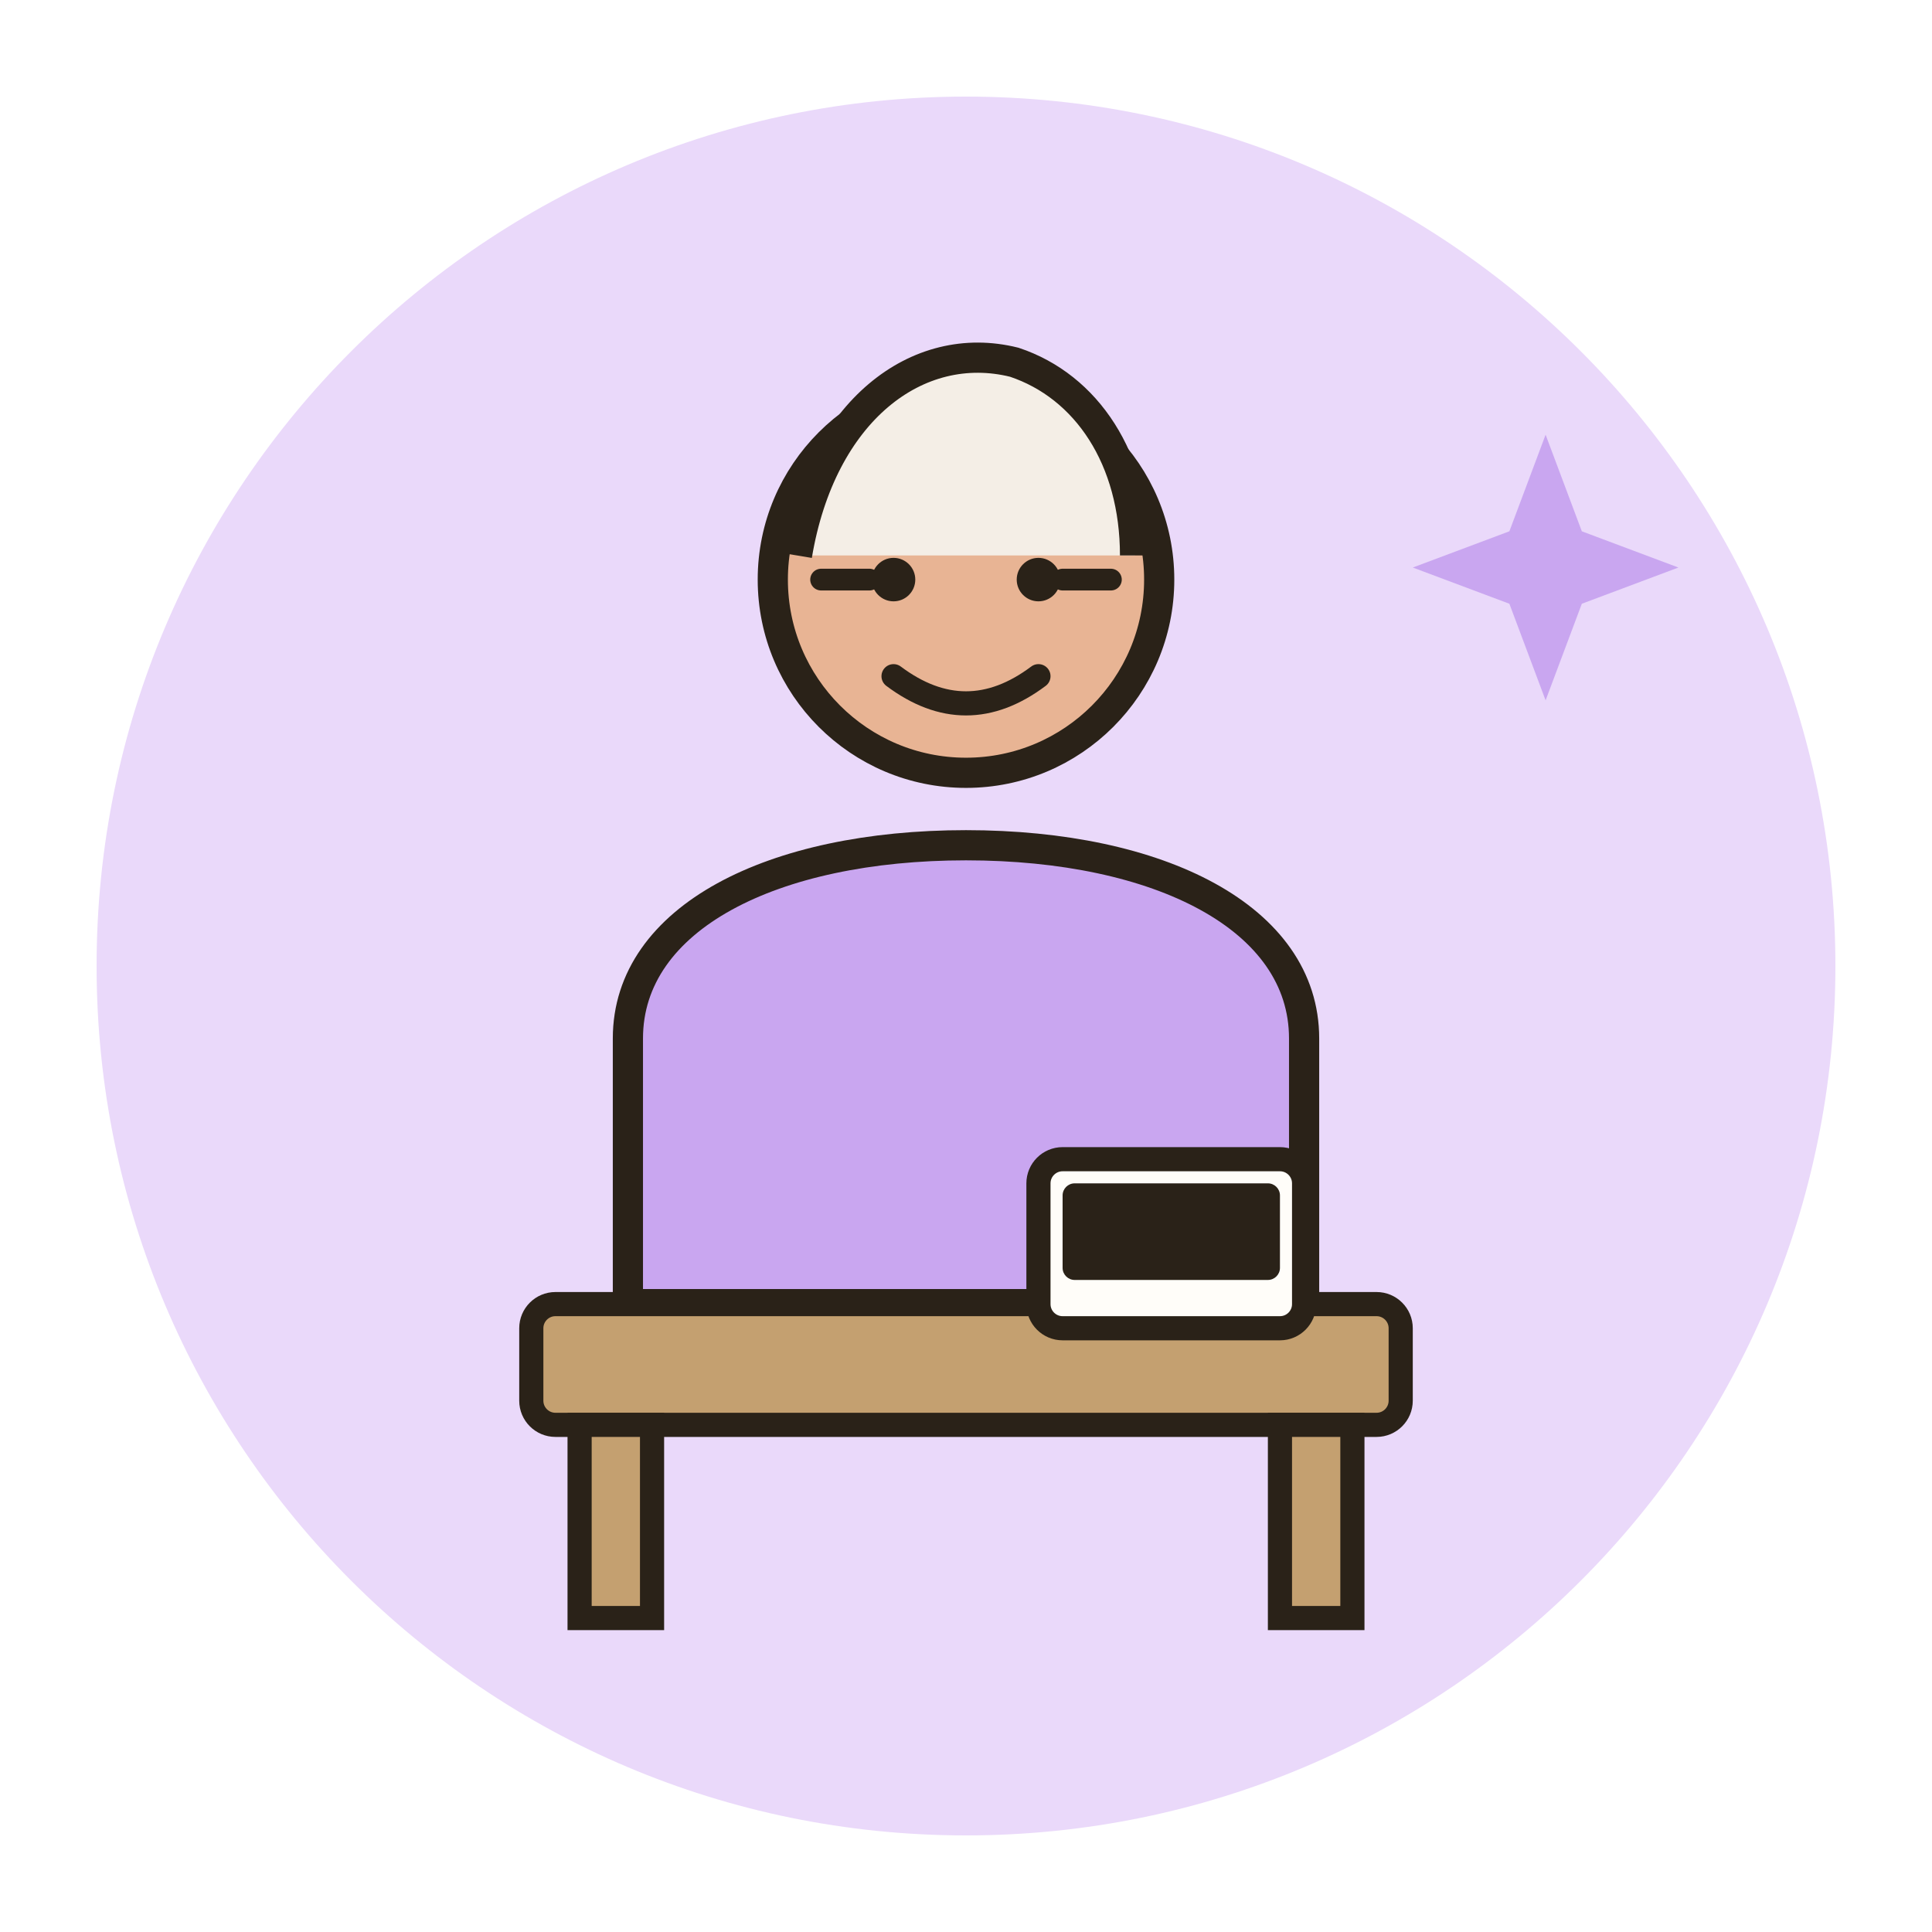
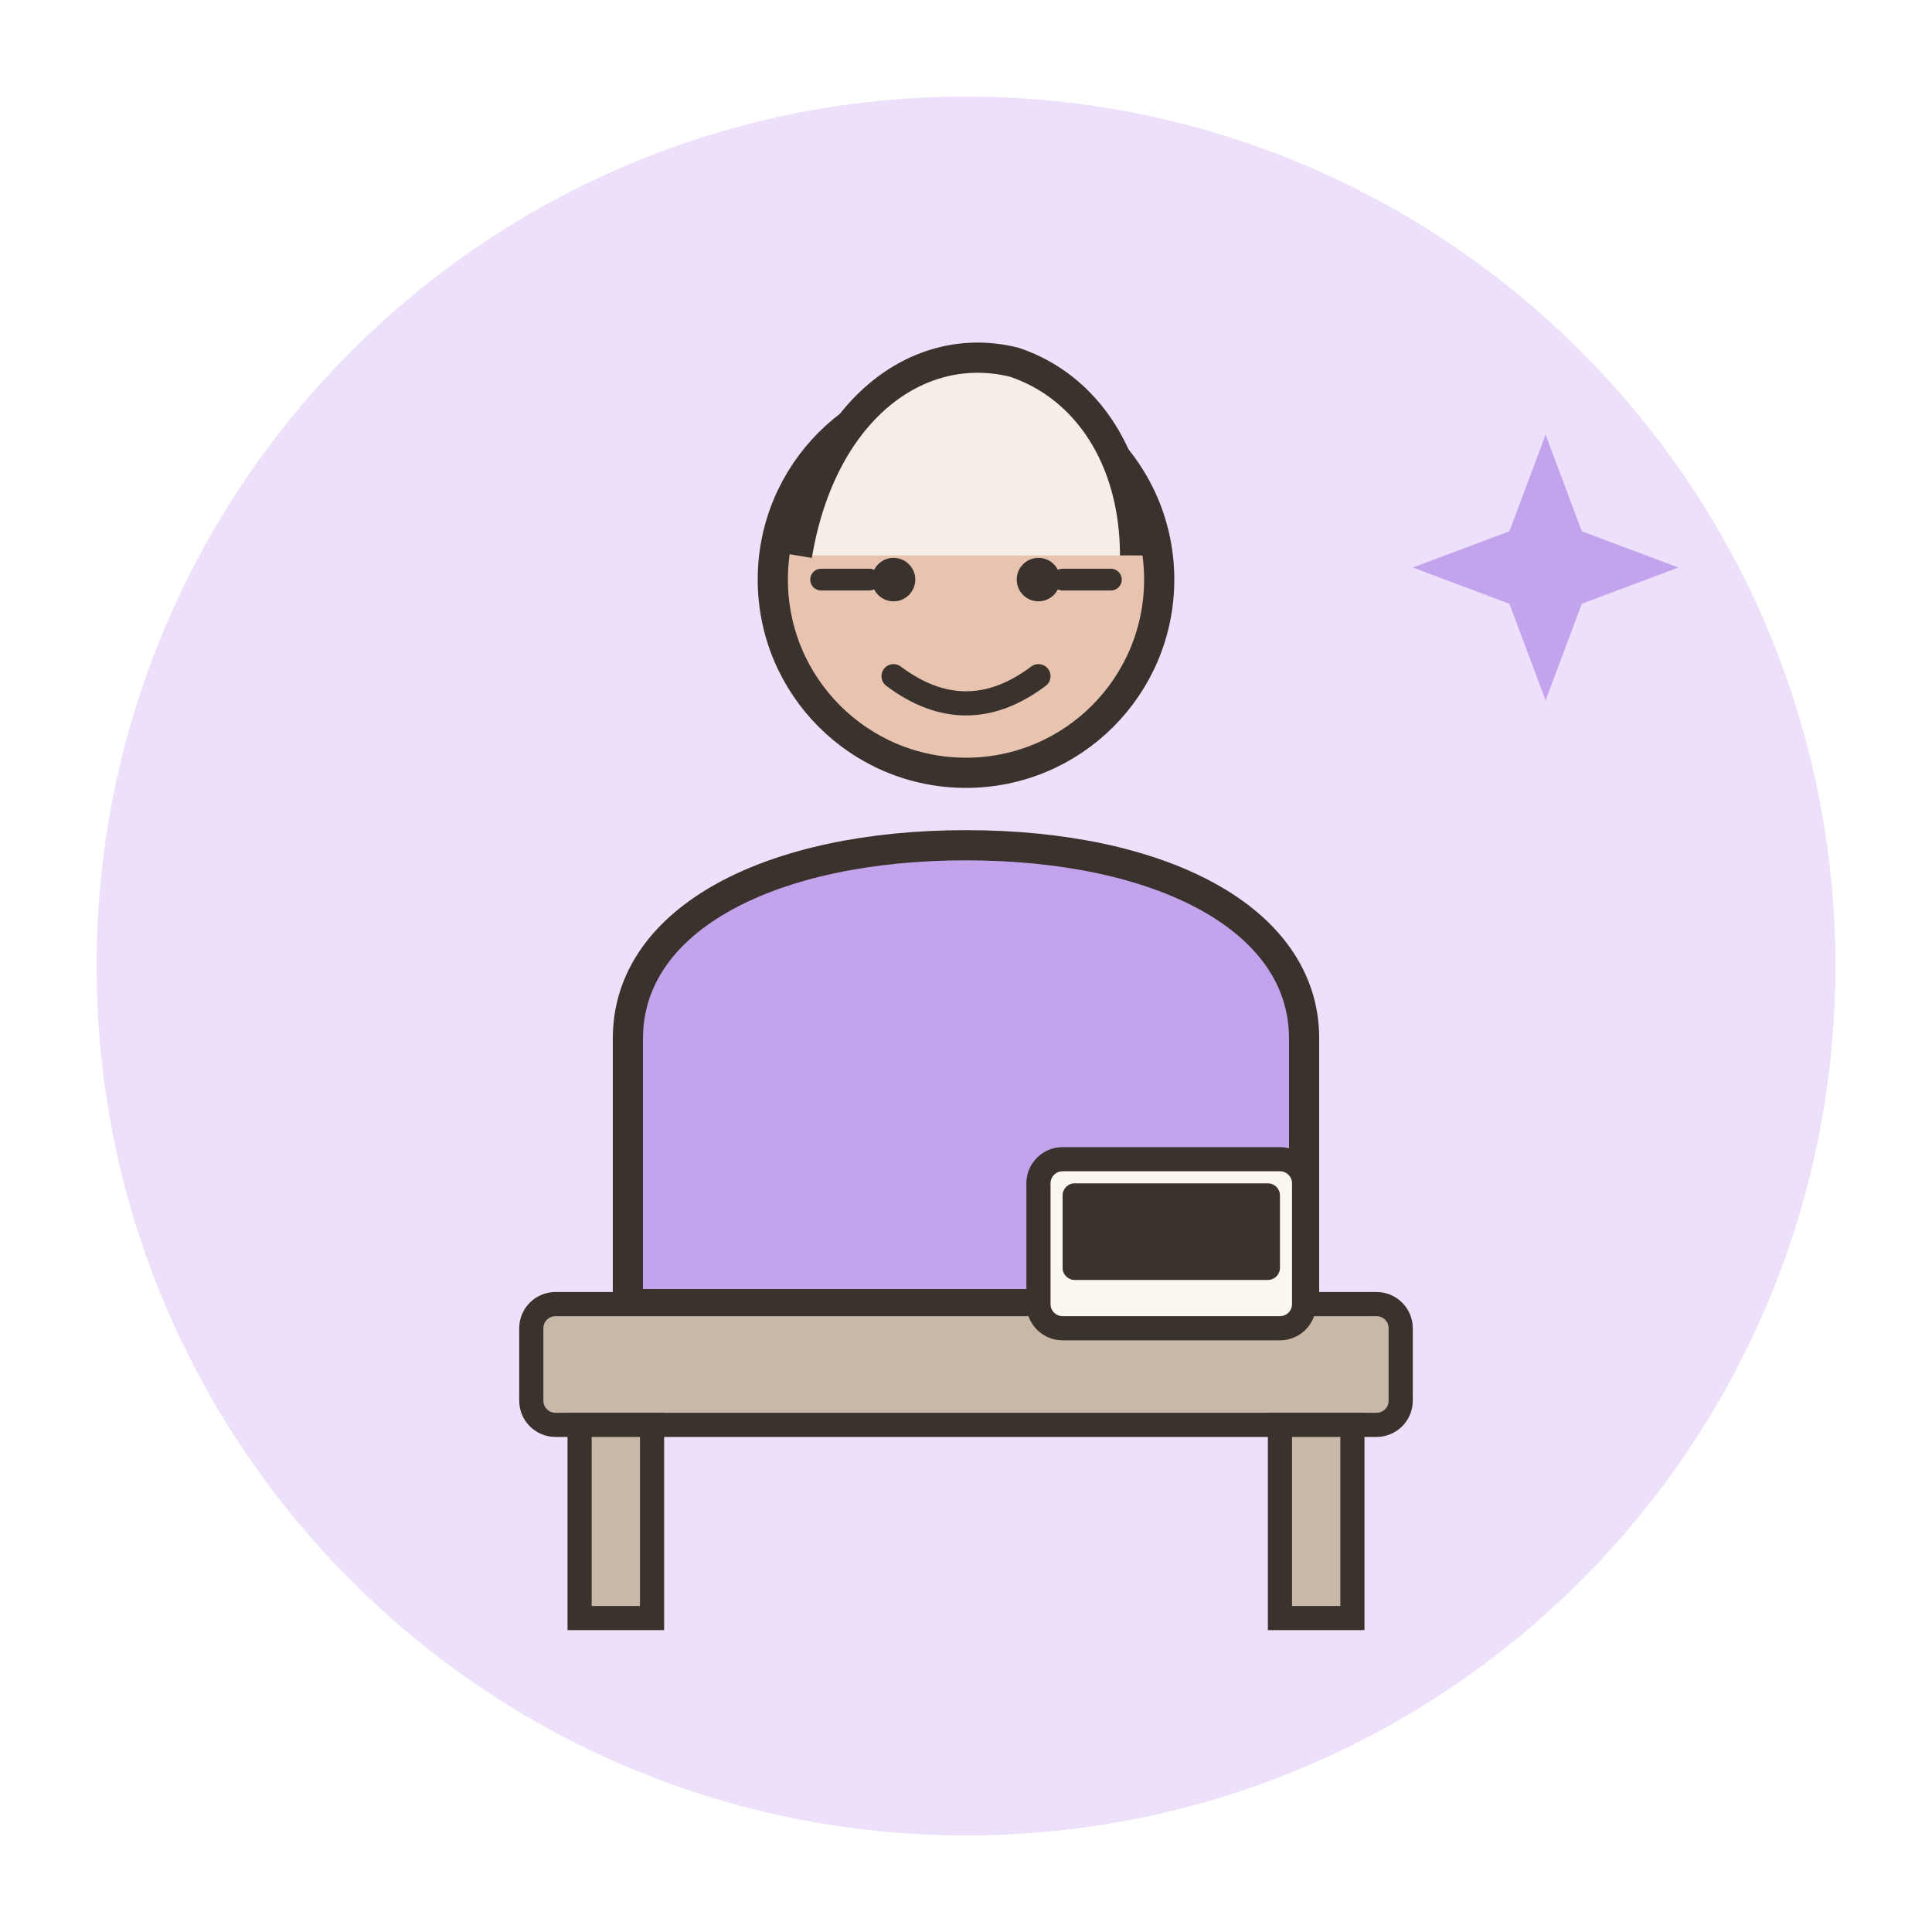
<svg xmlns="http://www.w3.org/2000/svg" viewBox="0 0 160 160" fill="none">
-   <circle cx="80" cy="80" r="72" fill="#EAD9FA" />
-   <path d="M128 36l3 8 8 3-8 3-3 8-3-8-8-3 8-3 3-8Z" fill="#C9A6F0" />
-   <circle cx="80" cy="48" r="16" fill="#E8B494" stroke="#2A2218" stroke-width="2.5" />
-   <path d="M66 46c2-12 10-18 18-16 6 2 10 8 10 16" fill="#F4EEE6" stroke="#2A2218" stroke-width="2.5" />
-   <circle cx="74" cy="48" r="1.8" fill="#2A2218" />
-   <circle cx="86" cy="48" r="1.8" fill="#2A2218" />
-   <path d="M68 48h4M88 48h4" stroke="#2A2218" stroke-width="1.8" stroke-linecap="round" />
-   <path d="M74 56c4 3 8 3 12 0" stroke="#2A2218" stroke-width="2" stroke-linecap="round" />
-   <path d="M52 86c0-10 12-16 28-16s28 6 28 16v22H52V86Z" fill="#C9A6F0" stroke="#2A2218" stroke-width="2.5" />
-   <rect x="44" y="108" width="72" height="10" rx="2" fill="#C4A070" stroke="#2A2218" stroke-width="2" />
-   <rect x="48" y="118" width="6" height="16" fill="#C4A070" stroke="#2A2218" stroke-width="2" />
-   <rect x="106" y="118" width="6" height="16" fill="#C4A070" stroke="#2A2218" stroke-width="2" />
-   <rect x="86" y="96" width="22" height="14" rx="2" fill="#FFFDF9" stroke="#2A2218" stroke-width="2" />
-   <rect x="88" y="98" width="18" height="8" rx="1" fill="#2A2218" />
+   <circle cx="80" cy="80" r="72" fill="#EDE0FA" />
+   <path d="M128 36l3 8 8 3-8 3-3 8-3-8-8-3 8-3 3-8Z" fill="#C4A3ED" />
+   <circle cx="80" cy="48" r="16" fill="#E8C4B0" stroke="#3A322C" stroke-width="2.5" />
+   <path d="M66 46c2-12 10-18 18-16 6 2 10 8 10 16" fill="#F4EEE6" stroke="#3A322C" stroke-width="2.5" />
+   <circle cx="74" cy="48" r="1.8" fill="#3A322C" />
+   <circle cx="86" cy="48" r="1.8" fill="#3A322C" />
+   <path d="M68 48h4M88 48h4" stroke="#3A322C" stroke-width="1.8" stroke-linecap="round" />
+   <path d="M74 56c4 3 8 3 12 0" stroke="#3A322C" stroke-width="2" stroke-linecap="round" />
+   <path d="M52 86c0-10 12-16 28-16s28 6 28 16v22H52V86Z" fill="#C4A3ED" stroke="#3A322C" stroke-width="2.5" />
+   <rect x="44" y="108" width="72" height="10" rx="2" fill="#C9B8A8" stroke="#3A322C" stroke-width="2" />
+   <rect x="48" y="118" width="6" height="16" fill="#C9B8A8" stroke="#3A322C" stroke-width="2" />
+   <rect x="106" y="118" width="6" height="16" fill="#C9B8A8" stroke="#3A322C" stroke-width="2" />
+   <rect x="86" y="96" width="22" height="14" rx="2" fill="#FBF6F0" stroke="#3A322C" stroke-width="2" />
+   <rect x="88" y="98" width="18" height="8" rx="1" fill="#3A322C" />
</svg>
